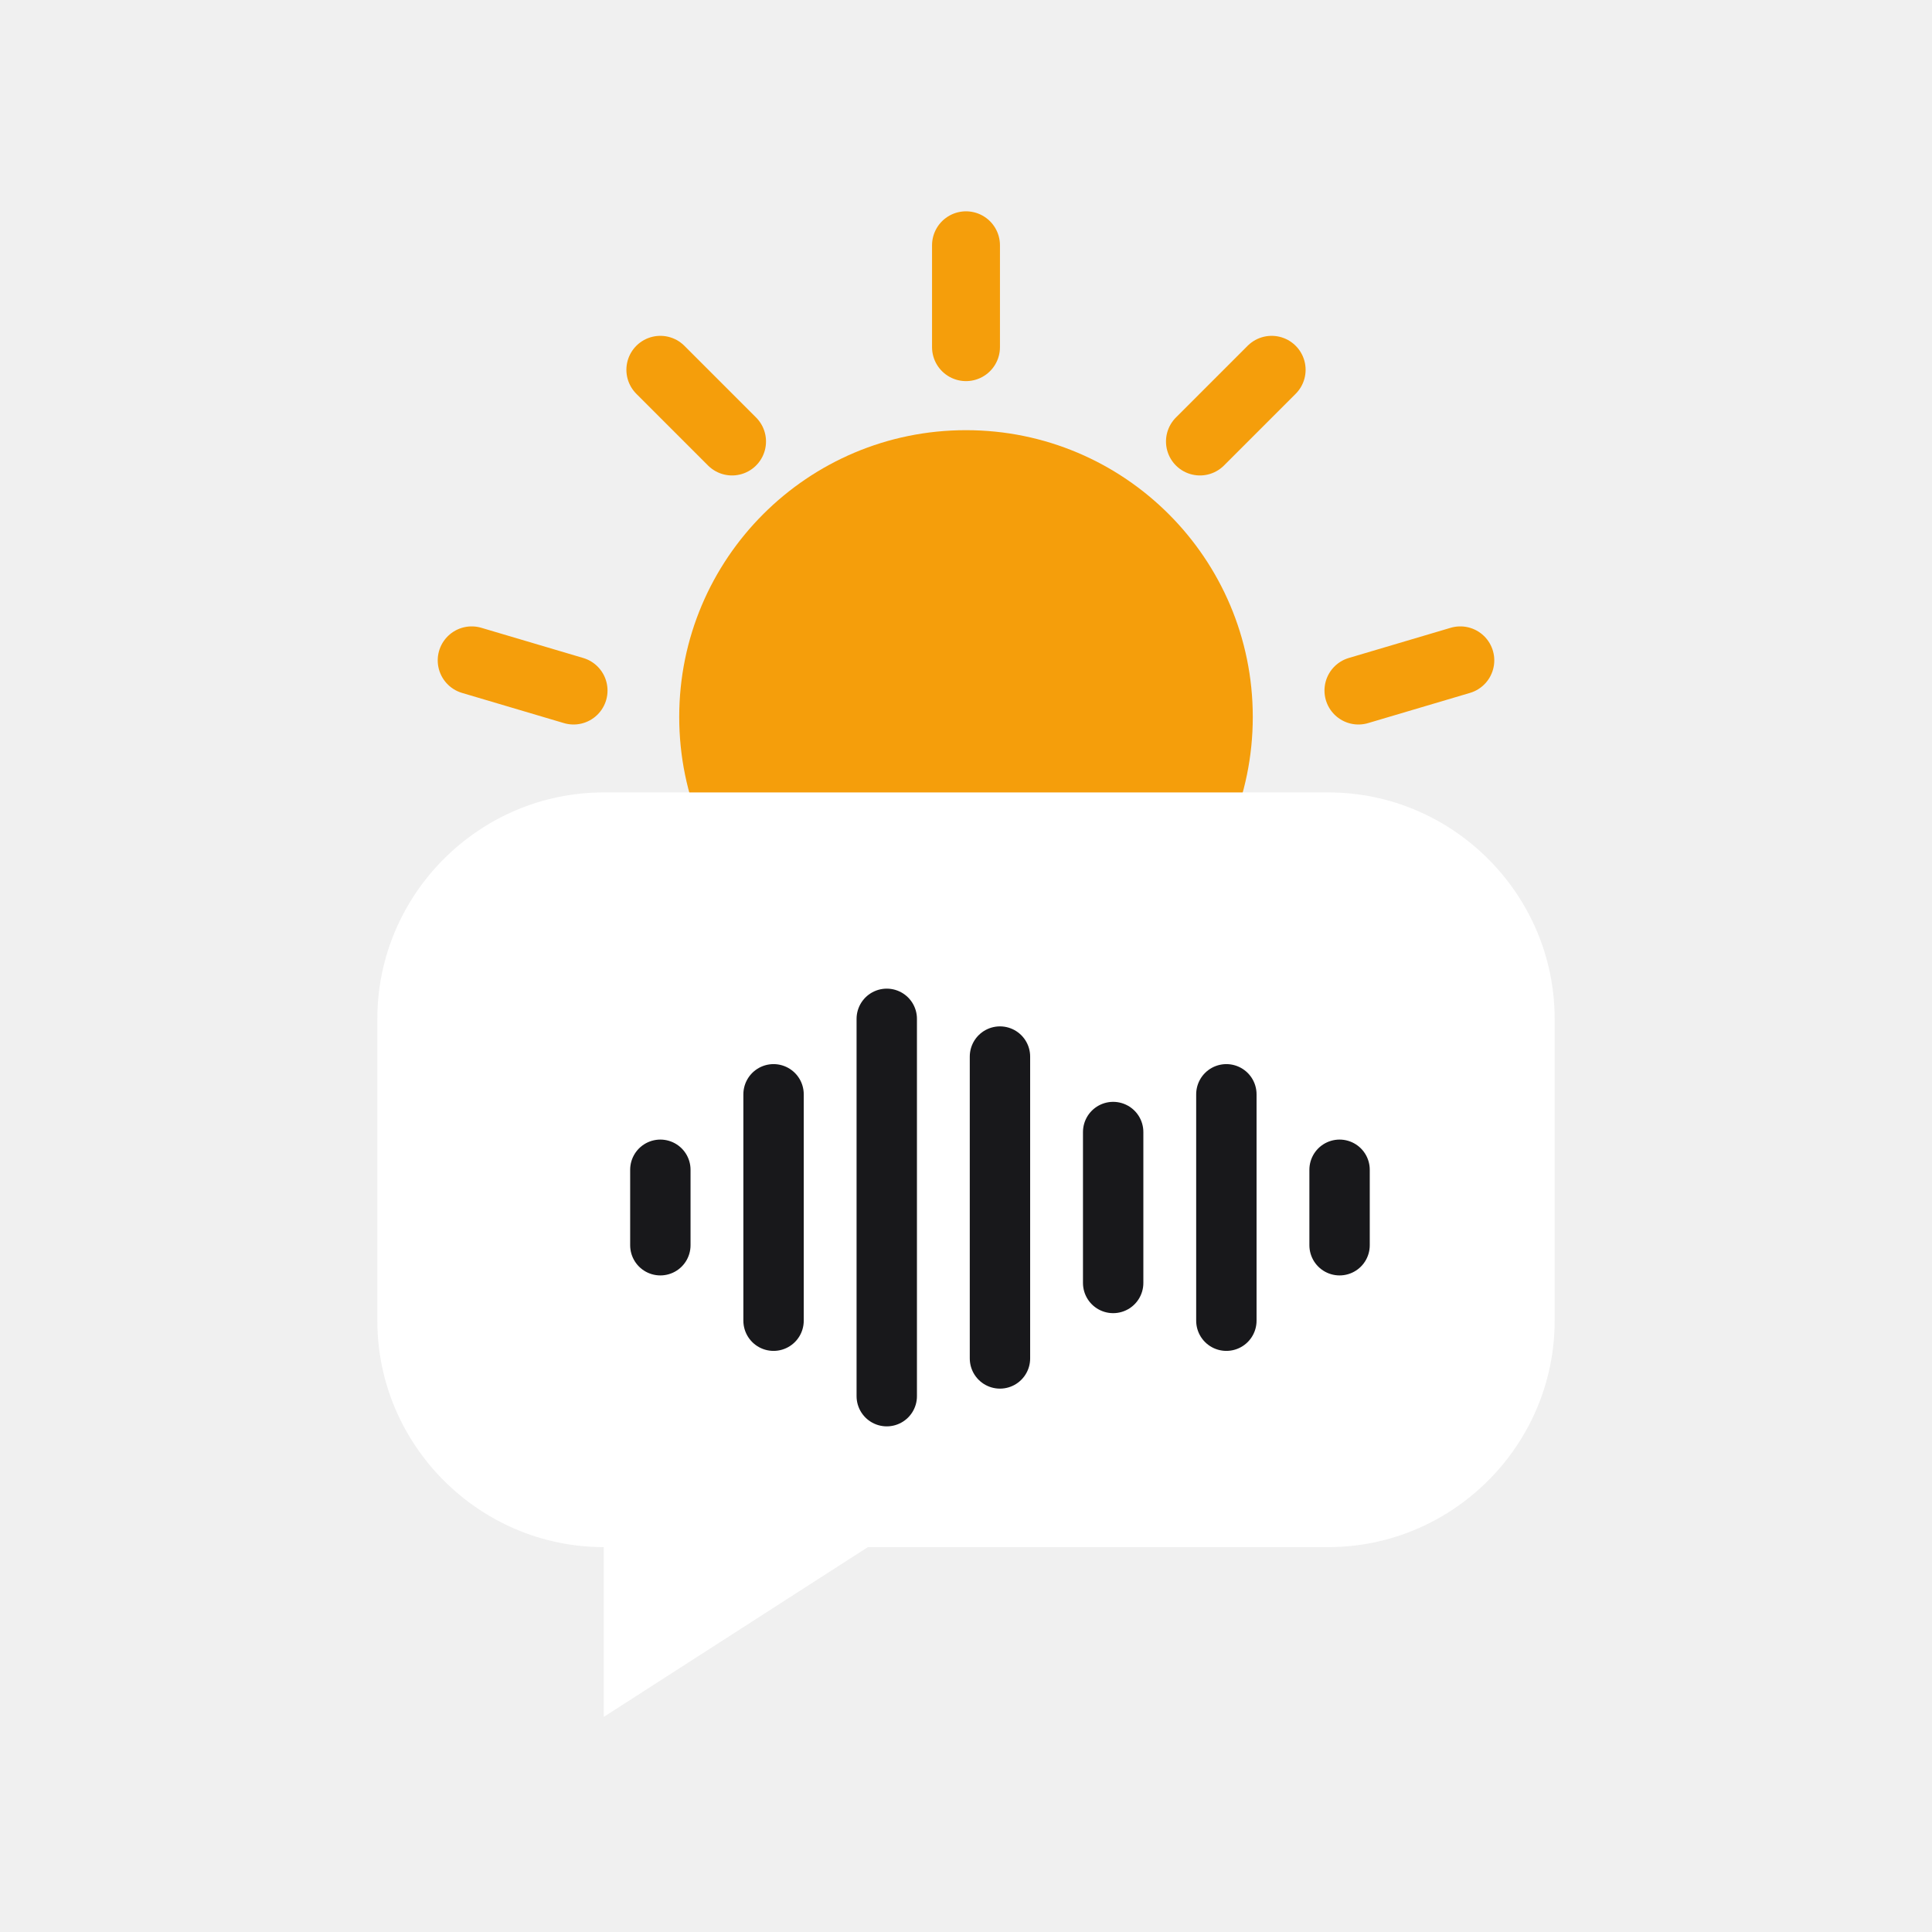
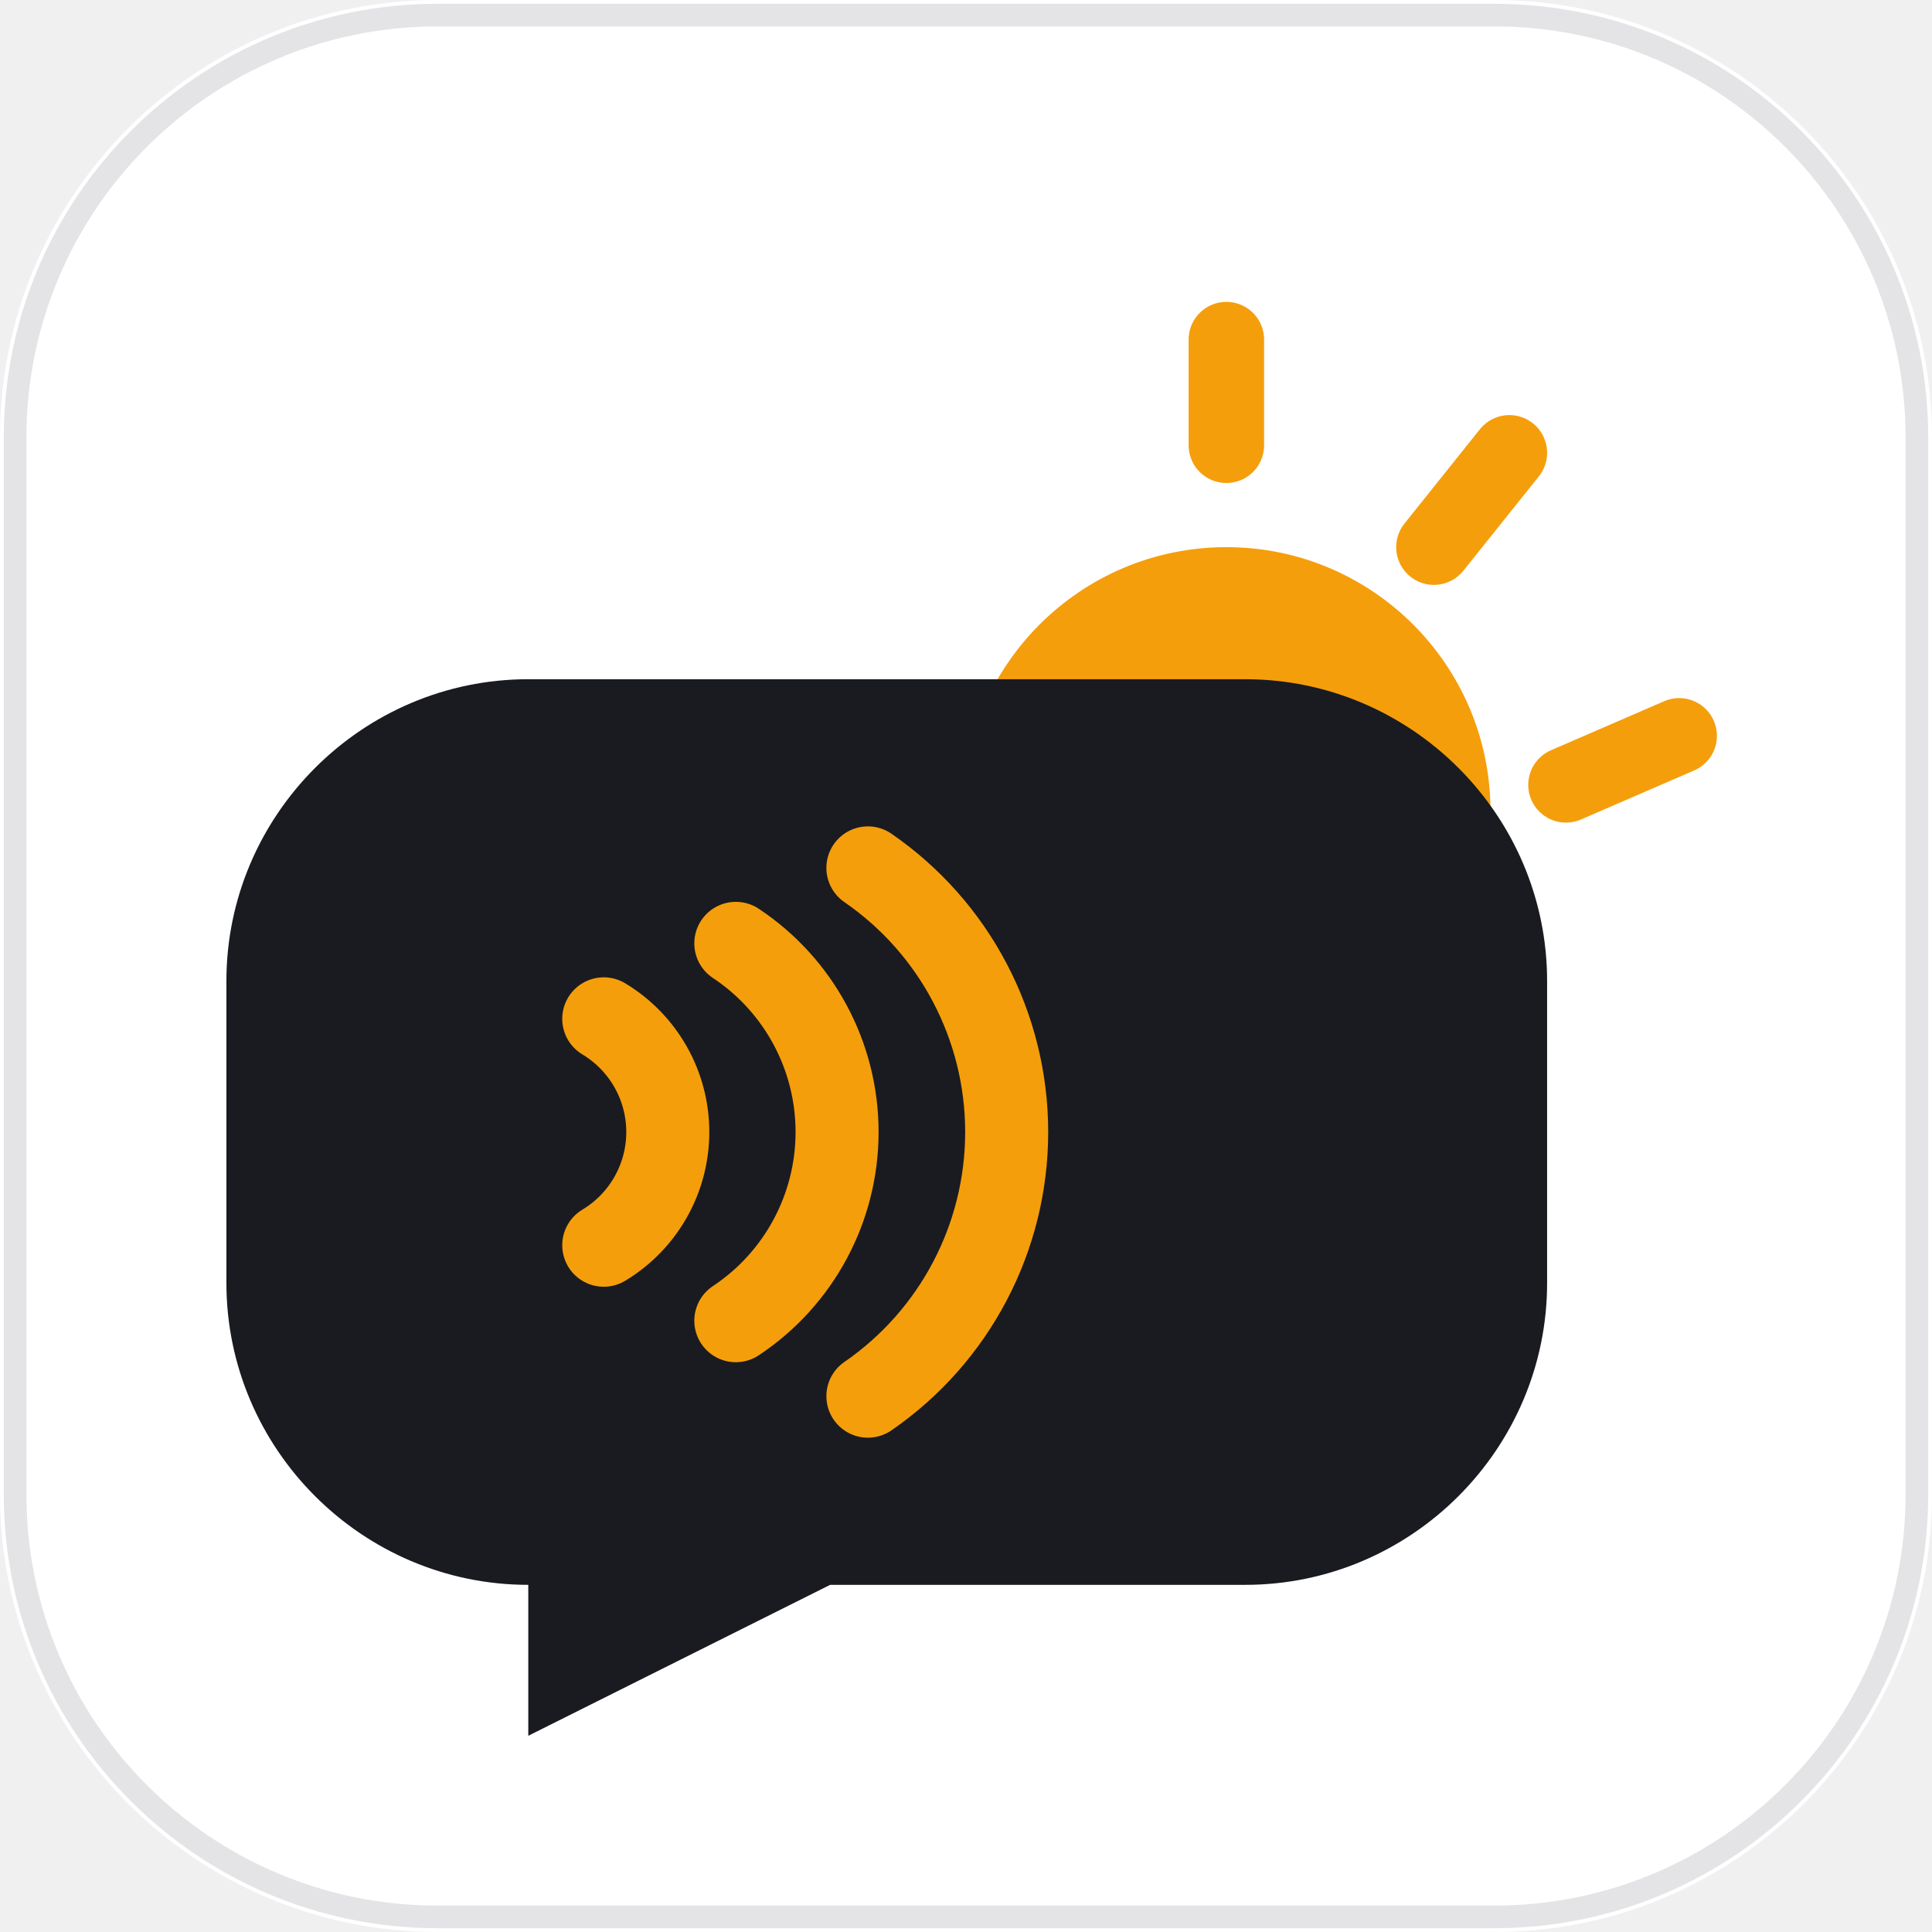
<svg xmlns="http://www.w3.org/2000/svg" viewBox="0 0 512 512" fill="none">
-   <g stroke="#F59E0B" stroke-width="18" stroke-linecap="round">
-     <line x1="256" y1="65" x2="256" y2="92" />
-     <line x1="175" y1="98" x2="194" y2="117" />
-     <line x1="337" y1="98" x2="318" y2="117" />
-     <line x1="125" y1="175" x2="152" y2="183" />
-     <line x1="387" y1="175" x2="360" y2="183" />
+   <rect width="512" height="512" rx="116" fill="#FFFFFF" />
+   <rect width="504" height="504" x="4" y="4" rx="112" stroke="#E4E4E7" stroke-width="6" />
+   <g stroke="#F59E0B" stroke-width="20" stroke-linecap="round">
+     <line x1="325" y1="90" x2="325" y2="118" />
+     <line x1="400" y1="120" x2="380" y2="145" />
+     <line x1="445" y1="195" x2="415" y2="208" />
  </g>
-   <circle cx="256" cy="190" r="76" fill="#F59E0B" />
-   <path d="M 160 210 H 352 C 385 210 412 237 412 270 V 350 C 412 383 385 410 352 410 H 230 L 160 455 V 410 H 160 C 127 410 100 383 100 350 V 270 C 100 237 127 210 160 210 Z" fill="#FFFFFF" />
-   <g stroke="#18181B" stroke-width="16" stroke-linecap="round">
-     <line x1="175" y1="310" x2="175" y2="330" />
-     <line x1="205" y1="290" x2="205" y2="350" />
-     <line x1="235" y1="270" x2="235" y2="370" />
-     <line x1="265" y1="280" x2="265" y2="360" />
-     <line x1="295" y1="300" x2="295" y2="340" />
-     <line x1="325" y1="290" x2="325" y2="350" />
-     <line x1="355" y1="310" x2="355" y2="330" />
+   <circle cx="325" cy="215" r="70" fill="#F59E0B" />
+   <path d="M 140 180 H 330 C 374 180 410 216 410 260 V 340 C 410 384 374 420 330 420 H 220 L 140 460 V 420 H 140 C 96 420 60 384 60 340 V 260 C 60 216 96 180 140 180 Z" fill="#1A1B20" />
+   <g stroke="#F59E0B" stroke-width="22" stroke-linecap="round" fill="none">
+     <path d="M 160 270 A 35 35 0 0 1 160 330" />
+     <path d="M 195 250 A 60 60 0 0 1 195 350" />
+     <path d="M 230 230 A 85 85 0 0 1 230 370" />
  </g>
</svg>
